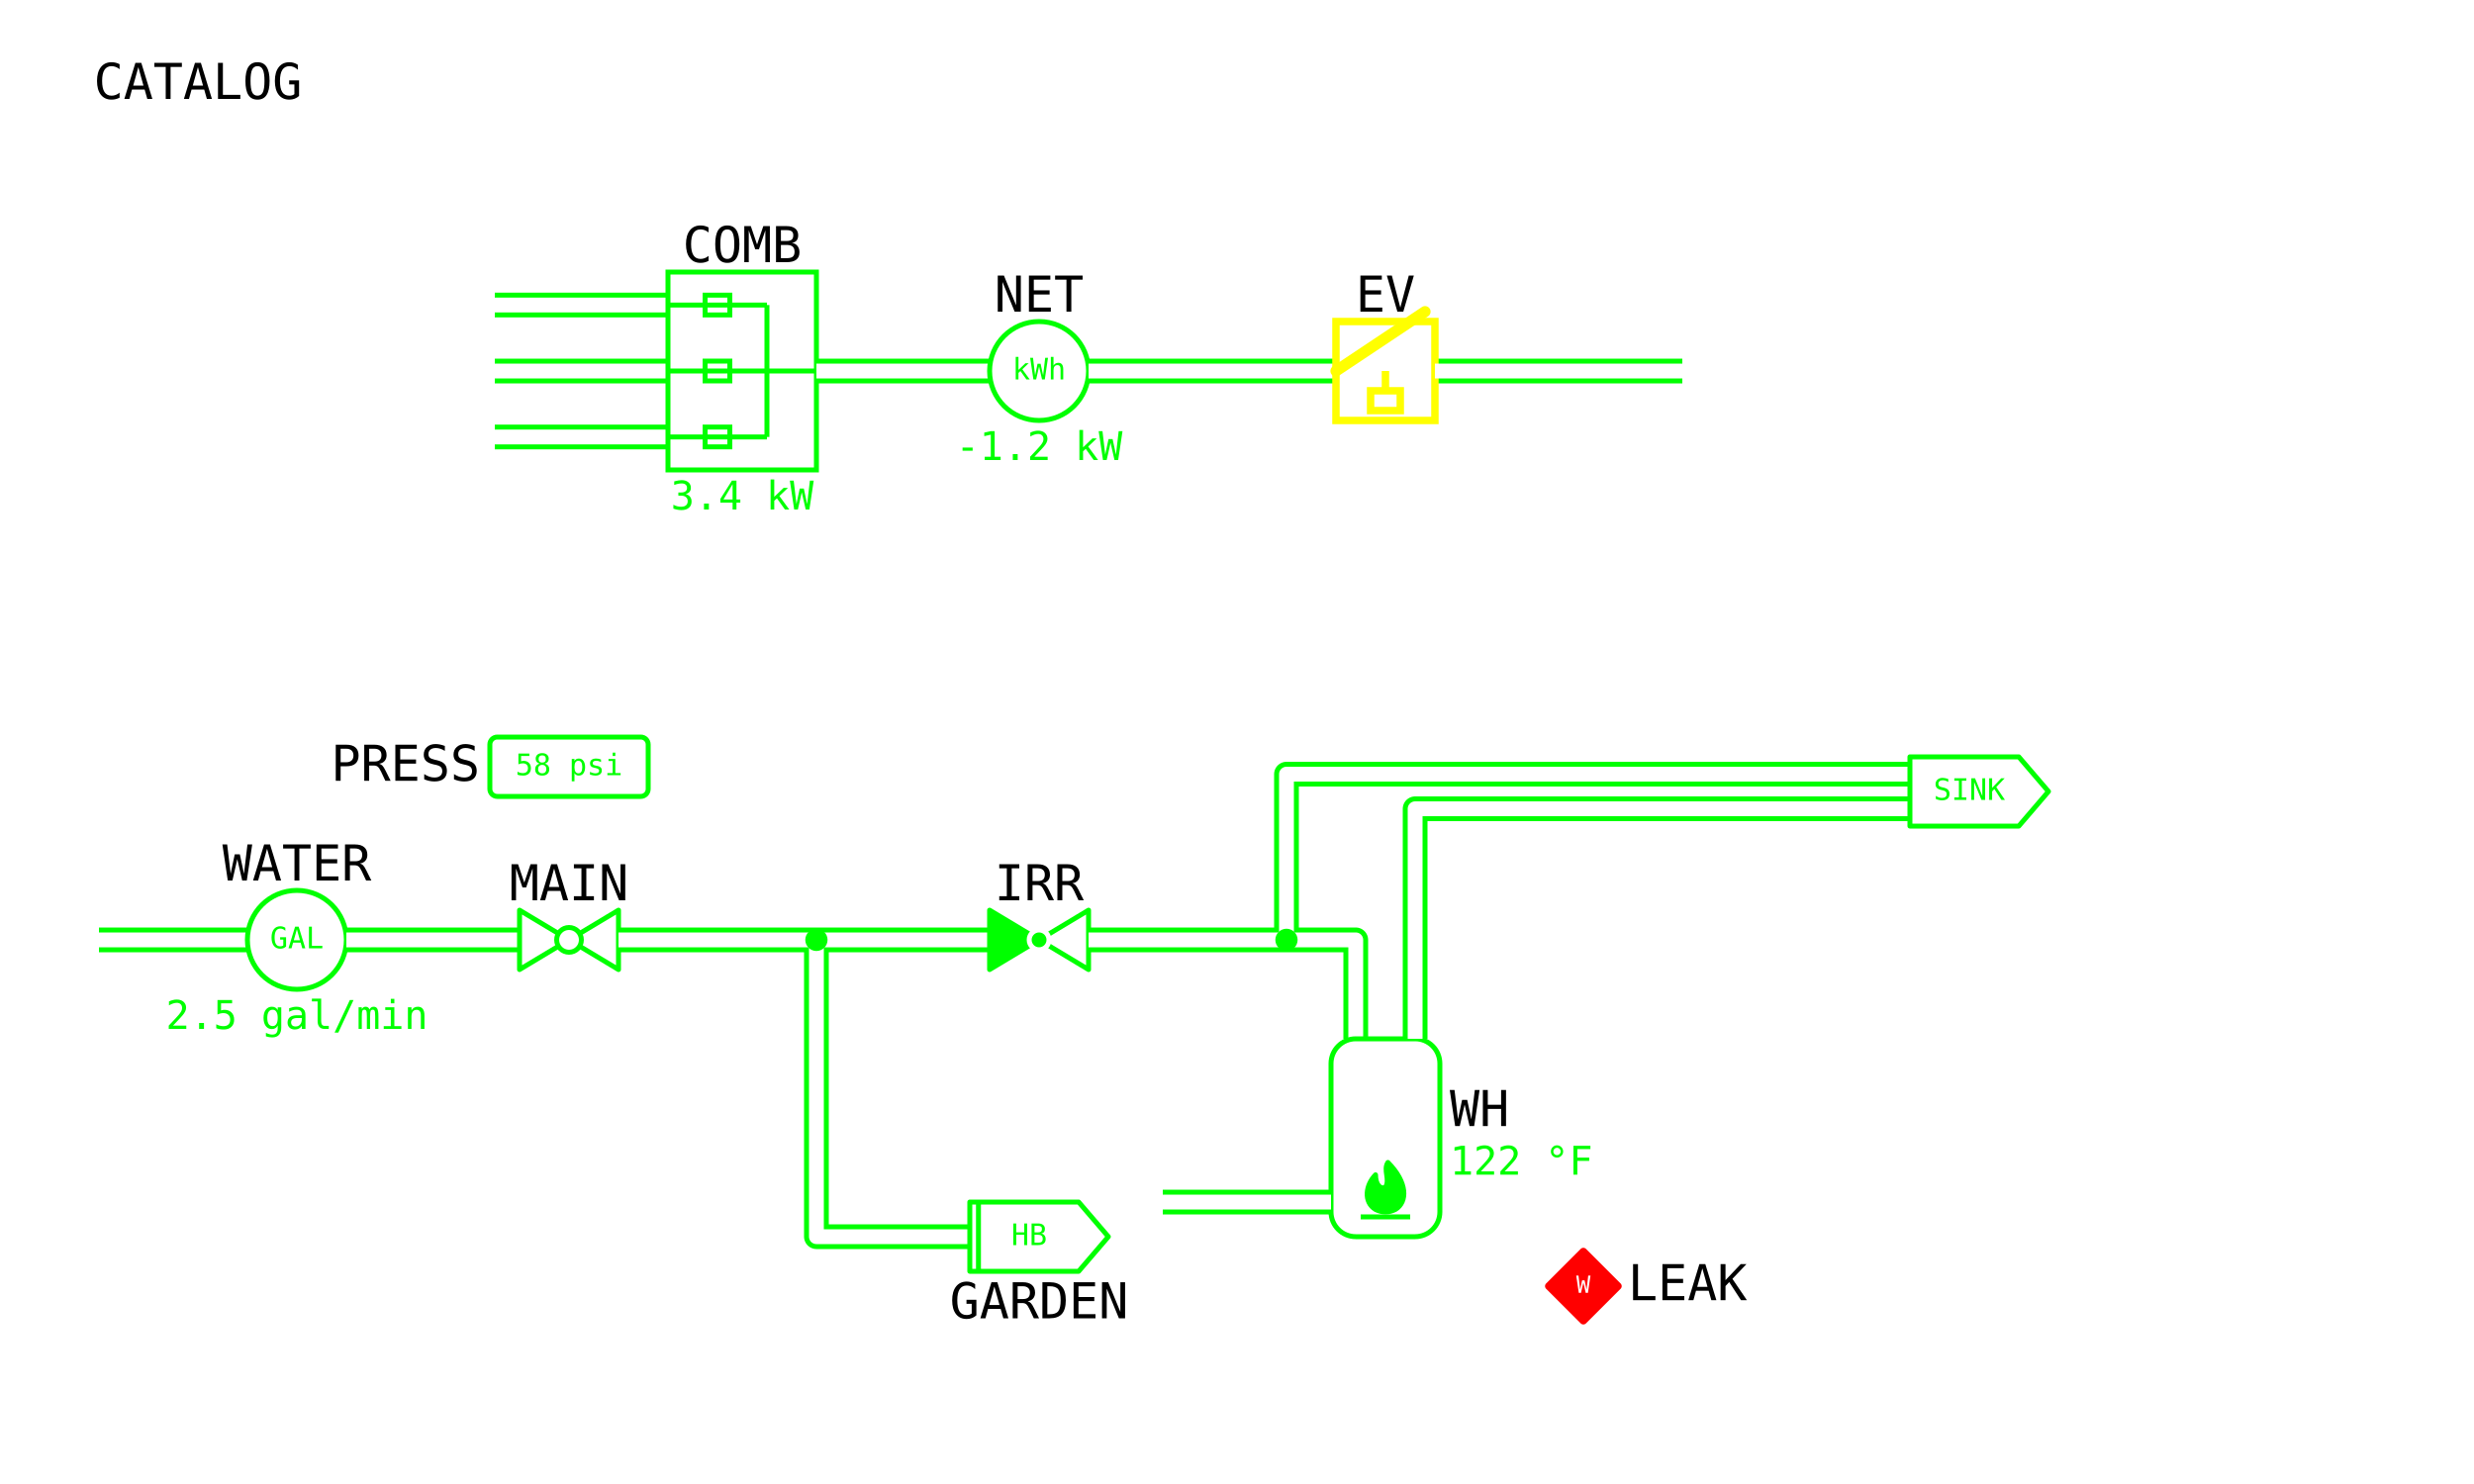
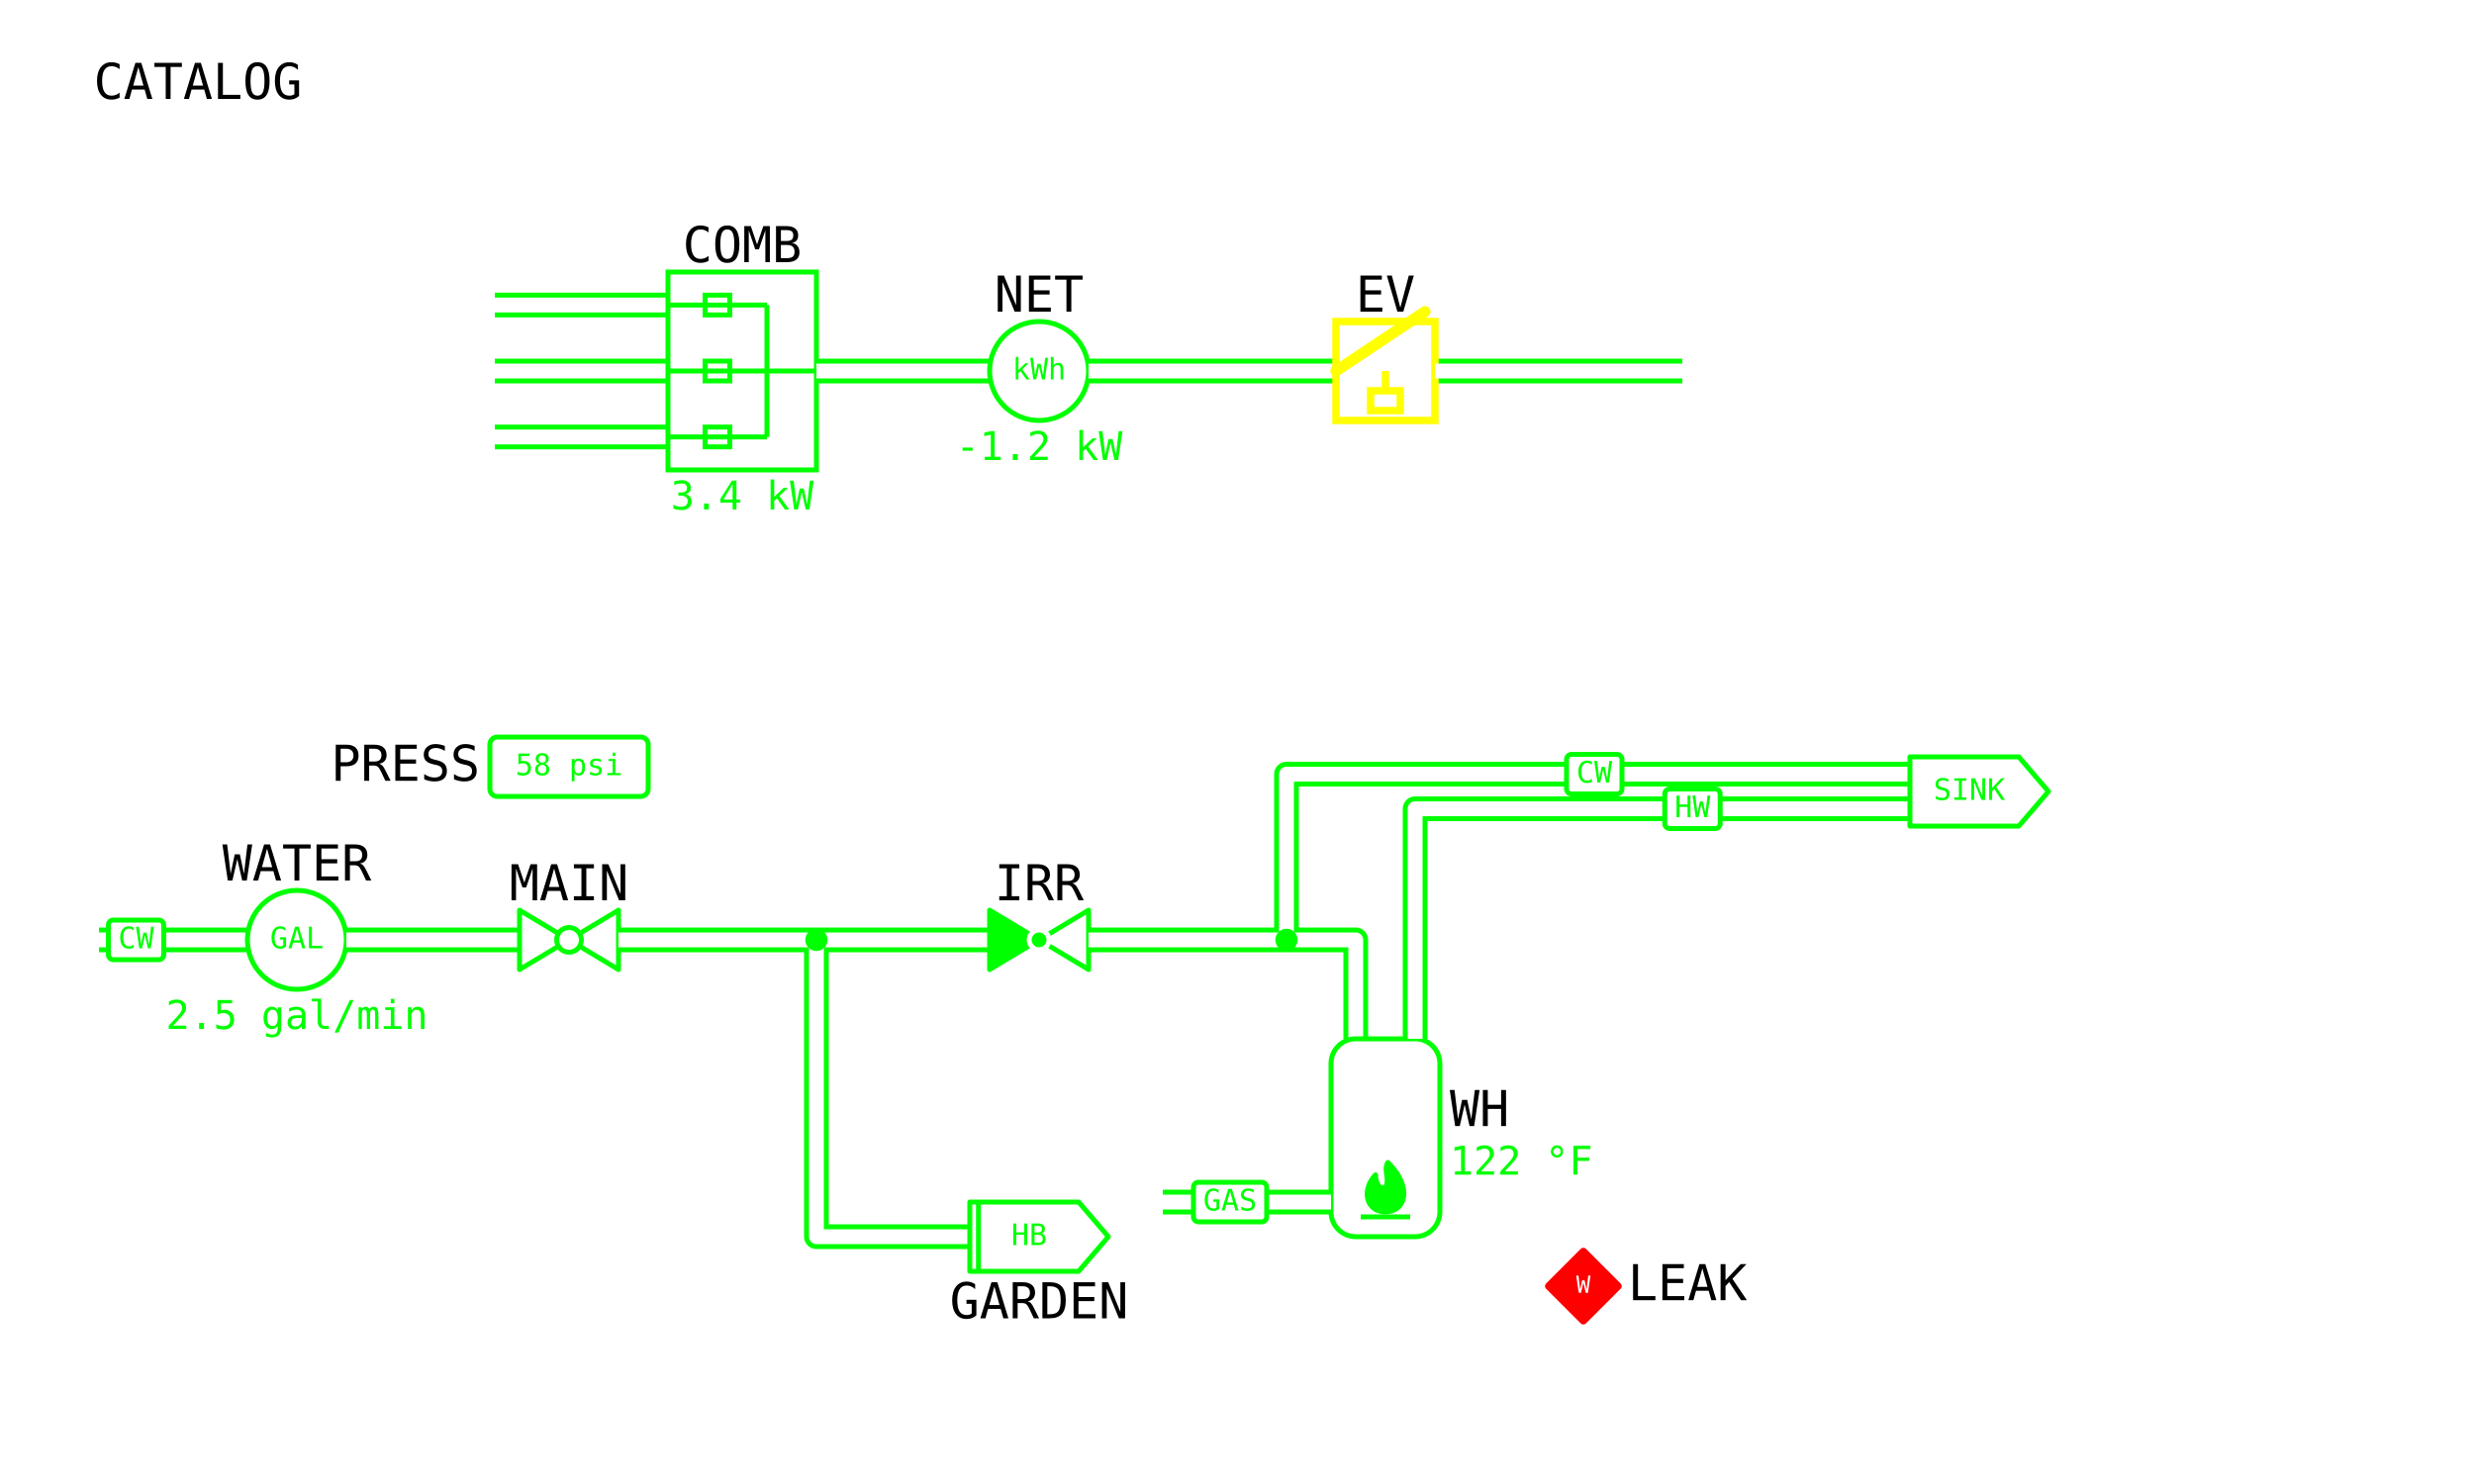
<svg xmlns="http://www.w3.org/2000/svg" viewBox="0 0 1000 600" width="1280" height="768" data-page="catalog" data-theme="eink_color">
  <rect x="0" y="0" width="1000" height="600" fill="#ffffff" />
  <g id="casings">
    <g data-for="branch_a">
      <polyline points="200,123.33 200,123.33 270,123.33" fill="none" stroke="#00ff00" stroke-width="10" stroke-linejoin="round" />
    </g>
    <g data-for="branch_b">
      <polyline points="200,150 270,150" fill="none" stroke="#00ff00" stroke-width="10" stroke-linejoin="round" />
    </g>
    <g data-for="branch_c">
      <polyline points="200,176.67 200,176.67 270,176.67" fill="none" stroke="#00ff00" stroke-width="10" stroke-linejoin="round" />
    </g>
    <g data-for="to_meter">
      <polyline points="330,150 400,150" fill="none" stroke="#00ff00" stroke-width="10" stroke-linejoin="round" />
    </g>
    <g data-for="to_circuit">
      <polyline points="440,150 540,150" fill="none" stroke="#00ff00" stroke-width="10" stroke-linejoin="round" />
    </g>
    <g data-for="to_load">
      <polyline points="580,150 680,150" fill="none" stroke="#00ff00" stroke-width="10" stroke-linejoin="round" />
    </g>
    <g data-for="service">
      <polyline points="40,380 100,380" fill="none" stroke="#00ff00" stroke-width="10" stroke-linejoin="round" />
    </g>
    <g data-for="to_main">
      <polyline points="140,380 210,380" fill="none" stroke="#00ff00" stroke-width="10" stroke-linejoin="round" />
    </g>
    <g data-for="to_branch">
      <polyline points="250,380 330,380" fill="none" stroke="#00ff00" stroke-width="10" stroke-linejoin="round" />
    </g>
    <g data-for="to_irrigation">
      <polyline points="330,380 400,380" fill="none" stroke="#00ff00" stroke-width="10" stroke-linejoin="round" />
    </g>
    <g data-for="to_tee">
      <polyline points="440,380 520,380" fill="none" stroke="#00ff00" stroke-width="10" stroke-linejoin="round" />
    </g>
    <g data-for="to_heater">
      <polyline points="520,380 548,380 548,420" fill="none" stroke="#00ff00" stroke-width="10" stroke-linejoin="round" />
    </g>
    <g data-for="to_sink">
      <polyline points="520,380 520,313 772,313" fill="none" stroke="#00ff00" stroke-width="10" stroke-linejoin="round" />
    </g>
    <g data-for="gas">
      <polyline points="470,486 538,486" fill="none" stroke="#00ff00" stroke-width="10" stroke-linejoin="round" />
    </g>
    <g data-for="hot">
      <polyline points="572,420 572,327 772,327" fill="none" stroke="#00ff00" stroke-width="10" stroke-linejoin="round" />
    </g>
    <g data-for="to_garden">
      <polyline points="330,380 330,500 392,500" fill="none" stroke="#00ff00" stroke-width="10" stroke-linejoin="round" />
    </g>
  </g>
  <g id="title">
    <text x="80" y="40" text-anchor="middle" font-family="DejaVu Sans Mono, monospace" font-size="20" fill="#000000">CATALOG</text>
  </g>
  <g id="branch_a">
    <polyline points="200,123.33 200,123.33 270,123.33" fill="none" stroke="#ffffff" stroke-width="6" stroke-linejoin="round" />
  </g>
  <g id="branch_b">
    <polyline points="200,150 270,150" fill="none" stroke="#ffffff" stroke-width="6" stroke-linejoin="round" />
  </g>
  <g id="branch_c">
    <polyline points="200,176.67 200,176.67 270,176.67" fill="none" stroke="#ffffff" stroke-width="6" stroke-linejoin="round" />
  </g>
  <g id="combiner">
    <rect x="270" y="110" width="60" height="80" fill="none" stroke="#00ff00" stroke-width="2" />
    <line x1="270" y1="123.33" x2="310" y2="123.33" stroke="#00ff00" stroke-width="2" />
    <rect x="285" y="119.33" width="10" height="8" fill="none" stroke="#00ff00" stroke-width="2" />
    <line x1="270" y1="150" x2="310" y2="150" stroke="#00ff00" stroke-width="2" />
    <rect x="285" y="146" width="10" height="8" fill="none" stroke="#00ff00" stroke-width="2" />
    <line x1="270" y1="176.67" x2="310" y2="176.67" stroke="#00ff00" stroke-width="2" />
    <rect x="285" y="172.67" width="10" height="8" fill="none" stroke="#00ff00" stroke-width="2" />
    <line x1="310" y1="123.33" x2="310" y2="176.67" stroke="#00ff00" stroke-width="2" />
    <line x1="310" y1="150" x2="330" y2="150" stroke="#00ff00" stroke-width="2" />
    <text x="300" y="106" text-anchor="middle" font-family="DejaVu Sans Mono, monospace" font-size="20" fill="#000000">COMB</text>
    <text x="300" y="206" text-anchor="middle" font-family="DejaVu Sans Mono, monospace" font-size="16" fill="#00ff00">3.4 kW</text>
  </g>
  <g id="to_meter">
    <polyline points="330,150 400,150" fill="none" stroke="#ffffff" stroke-width="6" stroke-linejoin="round" />
  </g>
  <g id="net_meter">
    <circle cx="420" cy="150" r="20" fill="none" stroke="#00ff00" stroke-width="2" />
    <text x="420" y="150" text-anchor="middle" dominant-baseline="middle" font-family="DejaVu Sans Mono, monospace" font-size="12" fill="#00ff00">kWh</text>
    <text x="420" y="126" text-anchor="middle" font-family="DejaVu Sans Mono, monospace" font-size="20" fill="#000000">NET</text>
    <text x="420" y="186" text-anchor="middle" font-family="DejaVu Sans Mono, monospace" font-size="16" fill="#00ff00">-1.2 kW</text>
  </g>
  <g id="to_circuit">
    <polyline points="440,150 540,150" fill="none" stroke="#ffffff" stroke-width="6" stroke-linejoin="round" />
  </g>
  <g id="ev_circuit">
    <g>
      <rect x="540" y="130" width="40" height="40" fill="none" stroke="#ffff00" stroke-width="3" />
      <line x1="540" y1="150" x2="576" y2="126" stroke="#ffff00" stroke-width="4.5" stroke-linecap="round" />
      <line x1="560" y1="150" x2="560" y2="158" stroke="#ffff00" stroke-width="3" />
      <rect x="554" y="158" width="12" height="8" fill="none" stroke="#ffff00" stroke-width="3" />
    </g>
    <text x="560" y="126" text-anchor="middle" font-family="DejaVu Sans Mono, monospace" font-size="20" fill="#000000">EV</text>
  </g>
  <g id="to_load">
    <polyline points="580,150 680,150" fill="none" stroke="#ffffff" stroke-width="6" stroke-linejoin="round" />
  </g>
  <g id="service">
    <polyline points="40,380 100,380" fill="none" stroke="#ffffff" stroke-width="6" stroke-linejoin="round" />
+     <rect x="43.8" y="372" width="22.4" height="16" rx="2" fill="#ffffff" stroke="#00ff00" stroke-width="2" />
+     <text x="55" y="380" text-anchor="middle" dominant-baseline="middle" font-family="DejaVu Sans Mono, monospace" font-size="12" fill="#00ff00">CW</text>
  </g>
  <g id="water_meter">
    <circle cx="120" cy="380" r="20" fill="none" stroke="#00ff00" stroke-width="2" />
    <text x="120" y="380" text-anchor="middle" dominant-baseline="middle" font-family="DejaVu Sans Mono, monospace" font-size="12" fill="#00ff00">GAL</text>
    <text x="120" y="356" text-anchor="middle" font-family="DejaVu Sans Mono, monospace" font-size="20" fill="#000000">WATER</text>
    <text x="120" y="416" text-anchor="middle" font-family="DejaVu Sans Mono, monospace" font-size="16" fill="#00ff00">2.5 gal/min</text>
  </g>
  <g id="to_main">
    <polyline points="140,380 210,380" fill="none" stroke="#ffffff" stroke-width="6" stroke-linejoin="round" />
  </g>
  <g id="main_valve">
    <g>
      <polygon points="210,368 210,392 230,380" fill="none" stroke-linejoin="round" stroke="#00ff00" stroke-width="2" />
      <polygon points="250,368 250,392 230,380" fill="none" stroke-linejoin="round" stroke="#00ff00" stroke-width="2" />
      <circle cx="230" cy="380" r="5" fill="#ffffff" stroke="#00ff00" stroke-width="2" />
    </g>
    <text x="230" y="364" text-anchor="middle" font-family="DejaVu Sans Mono, monospace" font-size="20" fill="#000000">MAIN</text>
  </g>
  <g id="to_branch">
    <polyline points="250,380 330,380" fill="none" stroke="#ffffff" stroke-width="6" stroke-linejoin="round" />
  </g>
  <g id="to_irrigation">
    <polyline points="330,380 400,380" fill="none" stroke="#ffffff" stroke-width="6" stroke-linejoin="round" />
  </g>
  <g id="irrigation">
    <g>
      <polygon points="400,368 400,392 420,380" fill="#00ff00" stroke-linejoin="round" stroke="#00ff00" stroke-width="2" />
      <polygon points="440,368 440,392 420,380" fill="none" stroke-linejoin="round" stroke="#00ff00" stroke-width="2" />
      <circle cx="420" cy="380" r="4" fill="#00ff00" stroke="#ffffff" stroke-width="2" />
    </g>
    <text x="420" y="364" text-anchor="middle" font-family="DejaVu Sans Mono, monospace" font-size="20" fill="#000000">IRR</text>
  </g>
  <g id="to_tee">
    <polyline points="440,380 520,380" fill="none" stroke="#ffffff" stroke-width="6" stroke-linejoin="round" />
  </g>
  <g id="to_heater">
    <polyline points="520,380 548,380 548,420" fill="none" stroke="#ffffff" stroke-width="6" stroke-linejoin="round" />
  </g>
  <g id="to_sink">
    <polyline points="520,380 520,313 772,313" fill="none" stroke="#ffffff" stroke-width="6" stroke-linejoin="round" />
+     <rect x="633.2" y="305" width="22.4" height="16" rx="2" fill="#ffffff" stroke="#00ff00" stroke-width="2" />
+     <text x="644.4" y="313" text-anchor="middle" dominant-baseline="middle" font-family="DejaVu Sans Mono, monospace" font-size="12" fill="#00ff00">CW</text>
  </g>
  <g id="heater">
    <rect x="538" y="420" width="44" height="80" rx="10" fill="none" stroke="#00ff00" stroke-width="2" />
    <path d="M561 470 C569 478 569 486 564 489 Q560 491 556 489 C551 486 552 479 556 475 C556 479 558 481 560 480 C562 477 559 473 561 470 Z" fill="#00ff00" stroke-linejoin="round" stroke="#00ff00" stroke-width="2" />
    <line x1="550" y1="492" x2="570" y2="492" stroke="#00ff00" stroke-width="2" />
    <text x="586" y="449.6" text-anchor="start" dominant-baseline="middle" font-family="DejaVu Sans Mono, monospace" font-size="20" fill="#000000">WH</text>
    <text x="586" y="470.4" text-anchor="start" dominant-baseline="middle" font-family="DejaVu Sans Mono, monospace" font-size="16" fill="#00ff00">122 °F</text>
  </g>
  <g id="gas">
    <polyline points="470,486 538,486" fill="none" stroke="#ffffff" stroke-width="6" stroke-linejoin="round" />
+     <rect x="482.4" y="478" width="29.6" height="16" rx="2" fill="#ffffff" stroke="#00ff00" stroke-width="2" />
+     <text x="497.2" y="486" text-anchor="middle" dominant-baseline="middle" font-family="DejaVu Sans Mono, monospace" font-size="12" fill="#00ff00">GAS</text>
  </g>
  <g id="hot">
    <polyline points="572,420 572,327 772,327" fill="none" stroke="#ffffff" stroke-width="6" stroke-linejoin="round" />
+     <rect x="672.9" y="319" width="22.4" height="16" rx="2" fill="#ffffff" stroke="#00ff00" stroke-width="2" />
+     <text x="684.1" y="327" text-anchor="middle" dominant-baseline="middle" font-family="DejaVu Sans Mono, monospace" font-size="12" fill="#00ff00">HW</text>
  </g>
  <g id="to_garden">
    <polyline points="330,380 330,500 392,500" fill="none" stroke="#ffffff" stroke-width="6" stroke-linejoin="round" />
  </g>
  <g id="garden">
    <polygon points="392,486 436,486 448,500 436,514 392,514" fill="none" stroke-linejoin="round" stroke="#00ff00" stroke-width="2" />
    <line x1="395.5" y1="486" x2="395.5" y2="514" stroke="#00ff00" stroke-width="2" />
    <text x="416" y="500" text-anchor="middle" dominant-baseline="middle" font-family="DejaVu Sans Mono, monospace" font-size="12" fill="#00ff00">HB</text>
    <text x="420" y="533" text-anchor="middle" font-family="DejaVu Sans Mono, monospace" font-size="20" fill="#000000">GARDEN</text>
  </g>
  <g id="sink">
    <polygon points="772,306 816,306 828,320 816,334 772,334" fill="none" stroke-linejoin="round" stroke="#00ff00" stroke-width="2" />
    <text x="796" y="320" text-anchor="middle" dominant-baseline="middle" font-family="DejaVu Sans Mono, monospace" font-size="12" fill="#00ff00">SINK</text>
  </g>
  <g id="pressure">
    <rect x="198" y="298" width="64" height="24" rx="3" fill="none" stroke="#00ff00" stroke-width="2" />
    <text x="230" y="310" text-anchor="middle" dominant-baseline="middle" font-family="DejaVu Sans Mono, monospace" font-size="12" fill="#00ff00">58 psi</text>
    <text x="194" y="310" text-anchor="end" dominant-baseline="middle" font-family="DejaVu Sans Mono, monospace" font-size="20" fill="#000000">PRESS</text>
  </g>
  <g id="leak_basement">
    <polygon points="640,506 654,520 640,534 626,520" fill="#ff0000" stroke-linejoin="round" stroke="#ff0000" stroke-width="3" />
    <text x="640" y="520" text-anchor="middle" dominant-baseline="middle" font-family="DejaVu Sans Mono, monospace" font-size="9.6" fill="#ffffff">W</text>
    <text x="658" y="520" text-anchor="start" dominant-baseline="middle" font-family="DejaVu Sans Mono, monospace" font-size="20" fill="#000000">LEAK</text>
  </g>
  <g id="branch">
    <circle cx="330" cy="380" r="4.5" fill="#00ff00" />
  </g>
  <g id="tee">
    <circle cx="520" cy="380" r="4.5" fill="#00ff00" />
  </g>
</svg>
